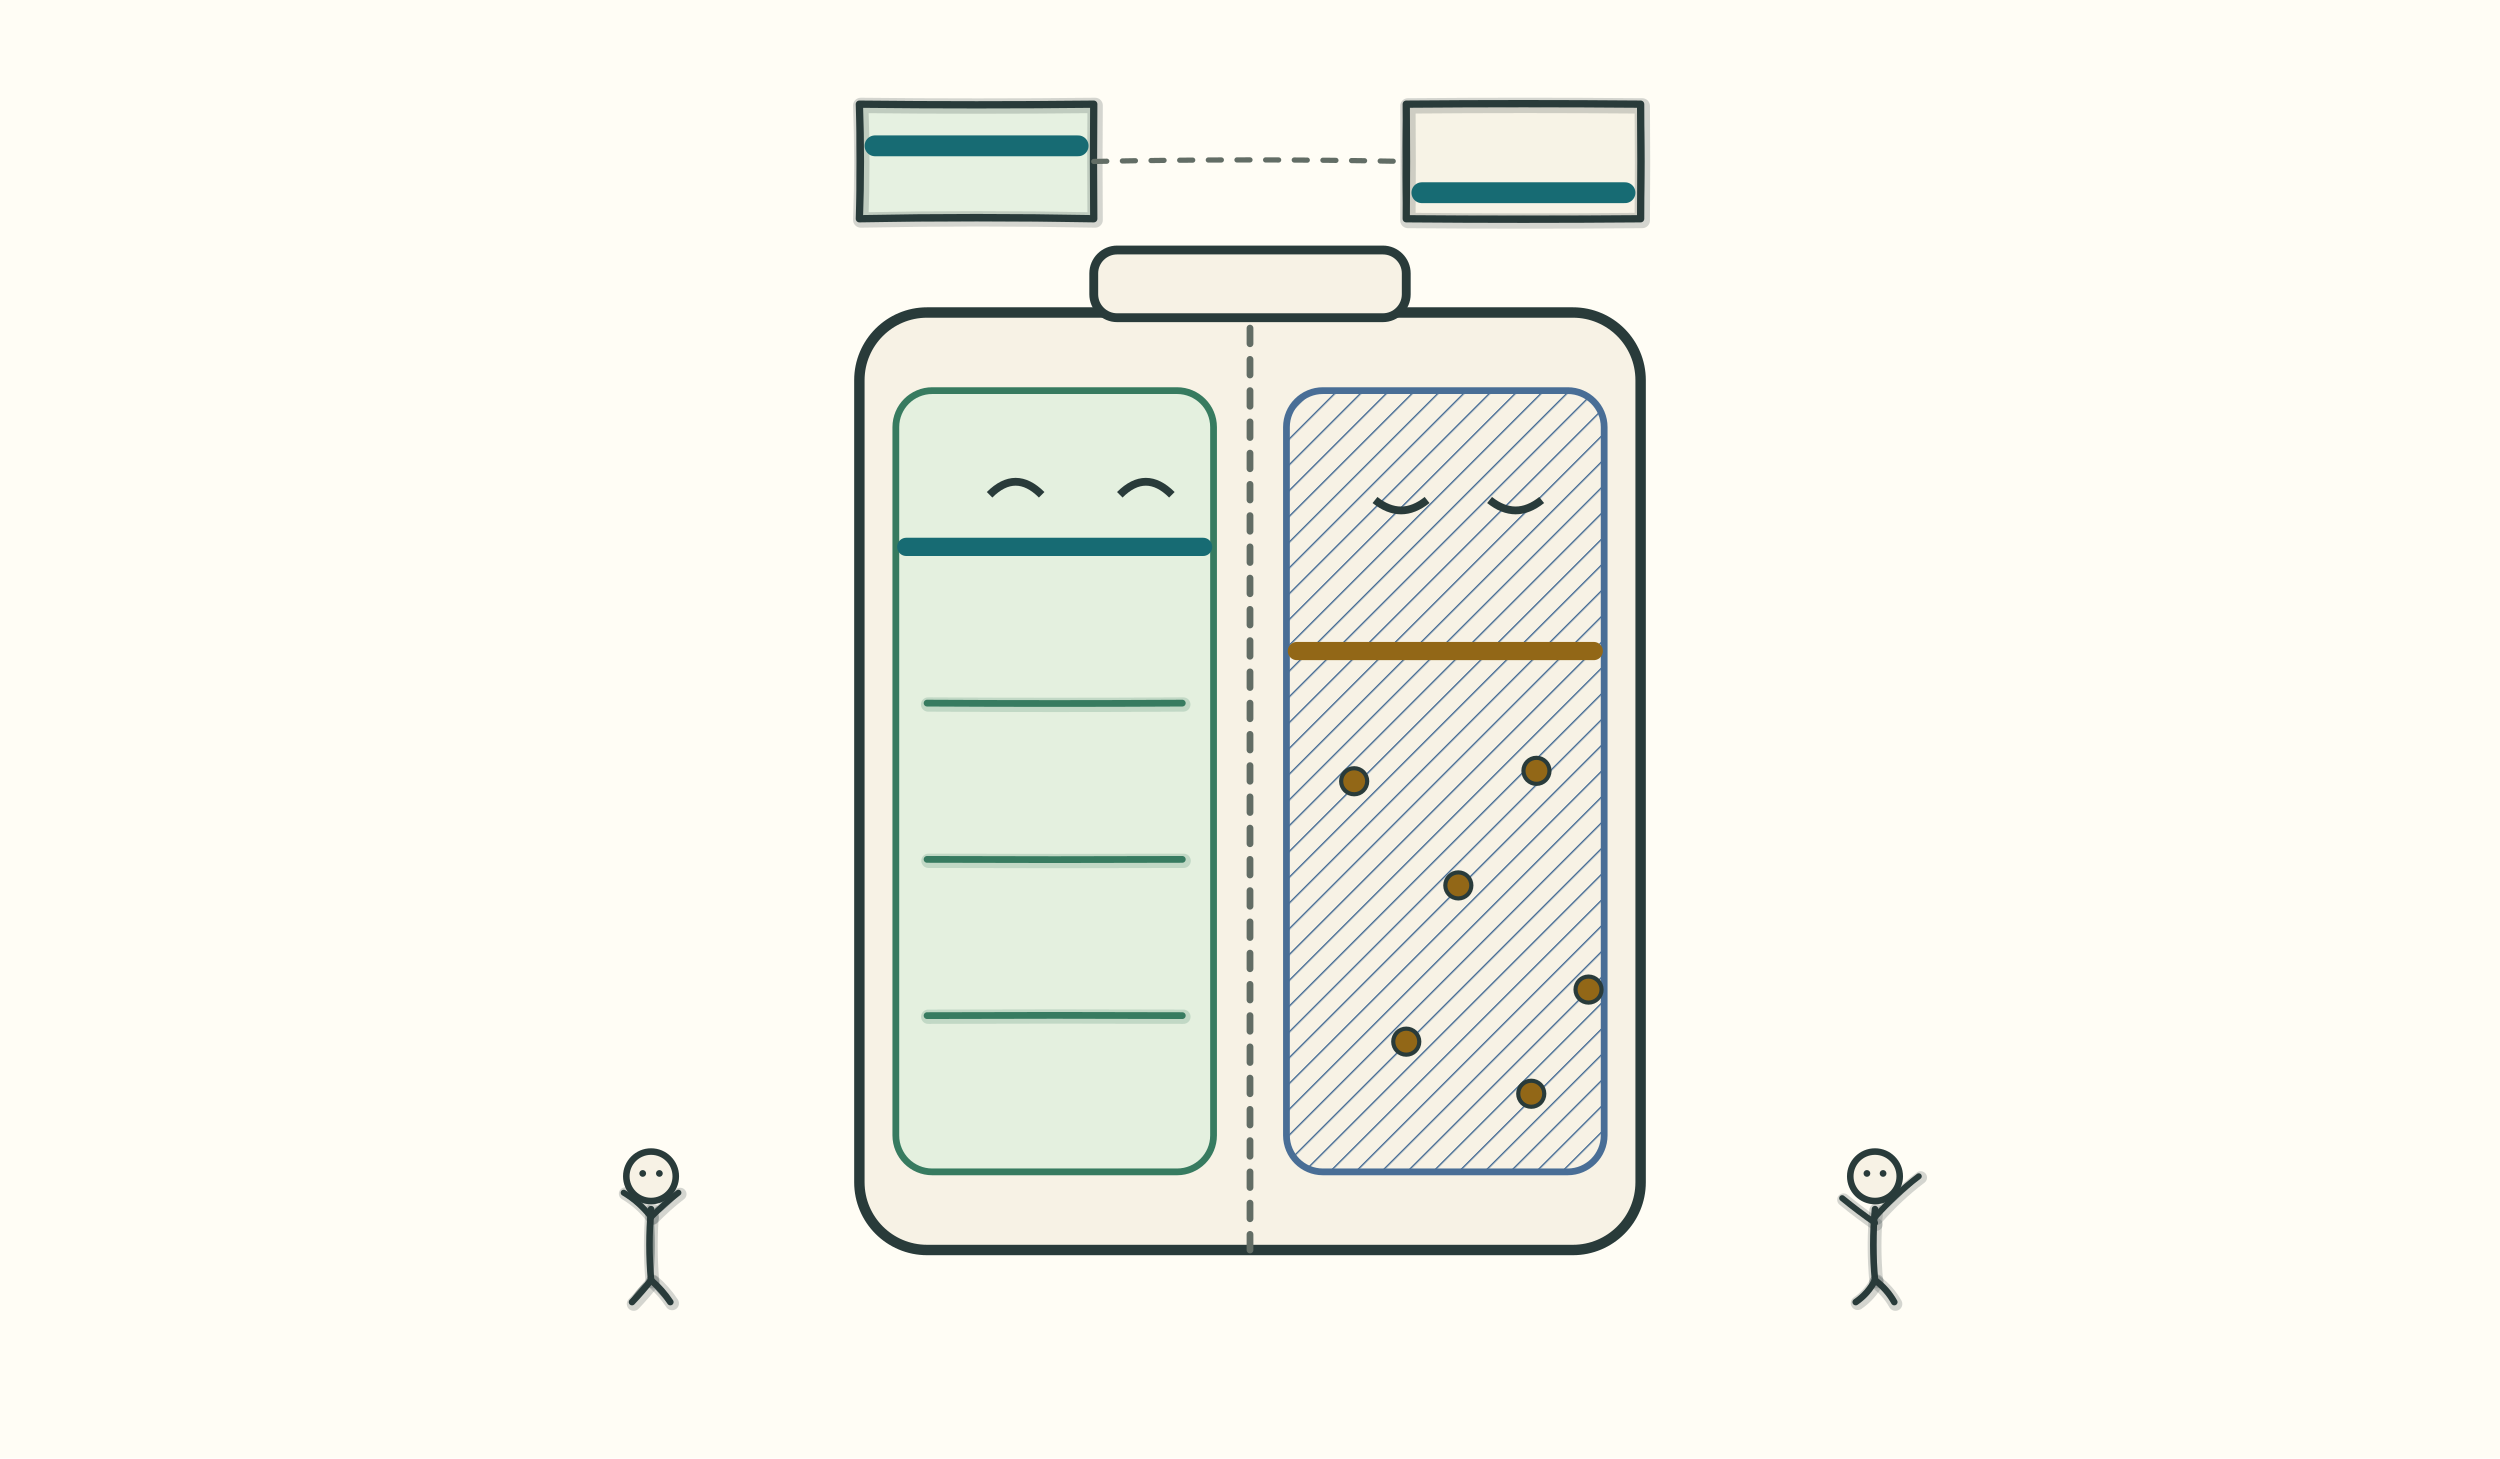
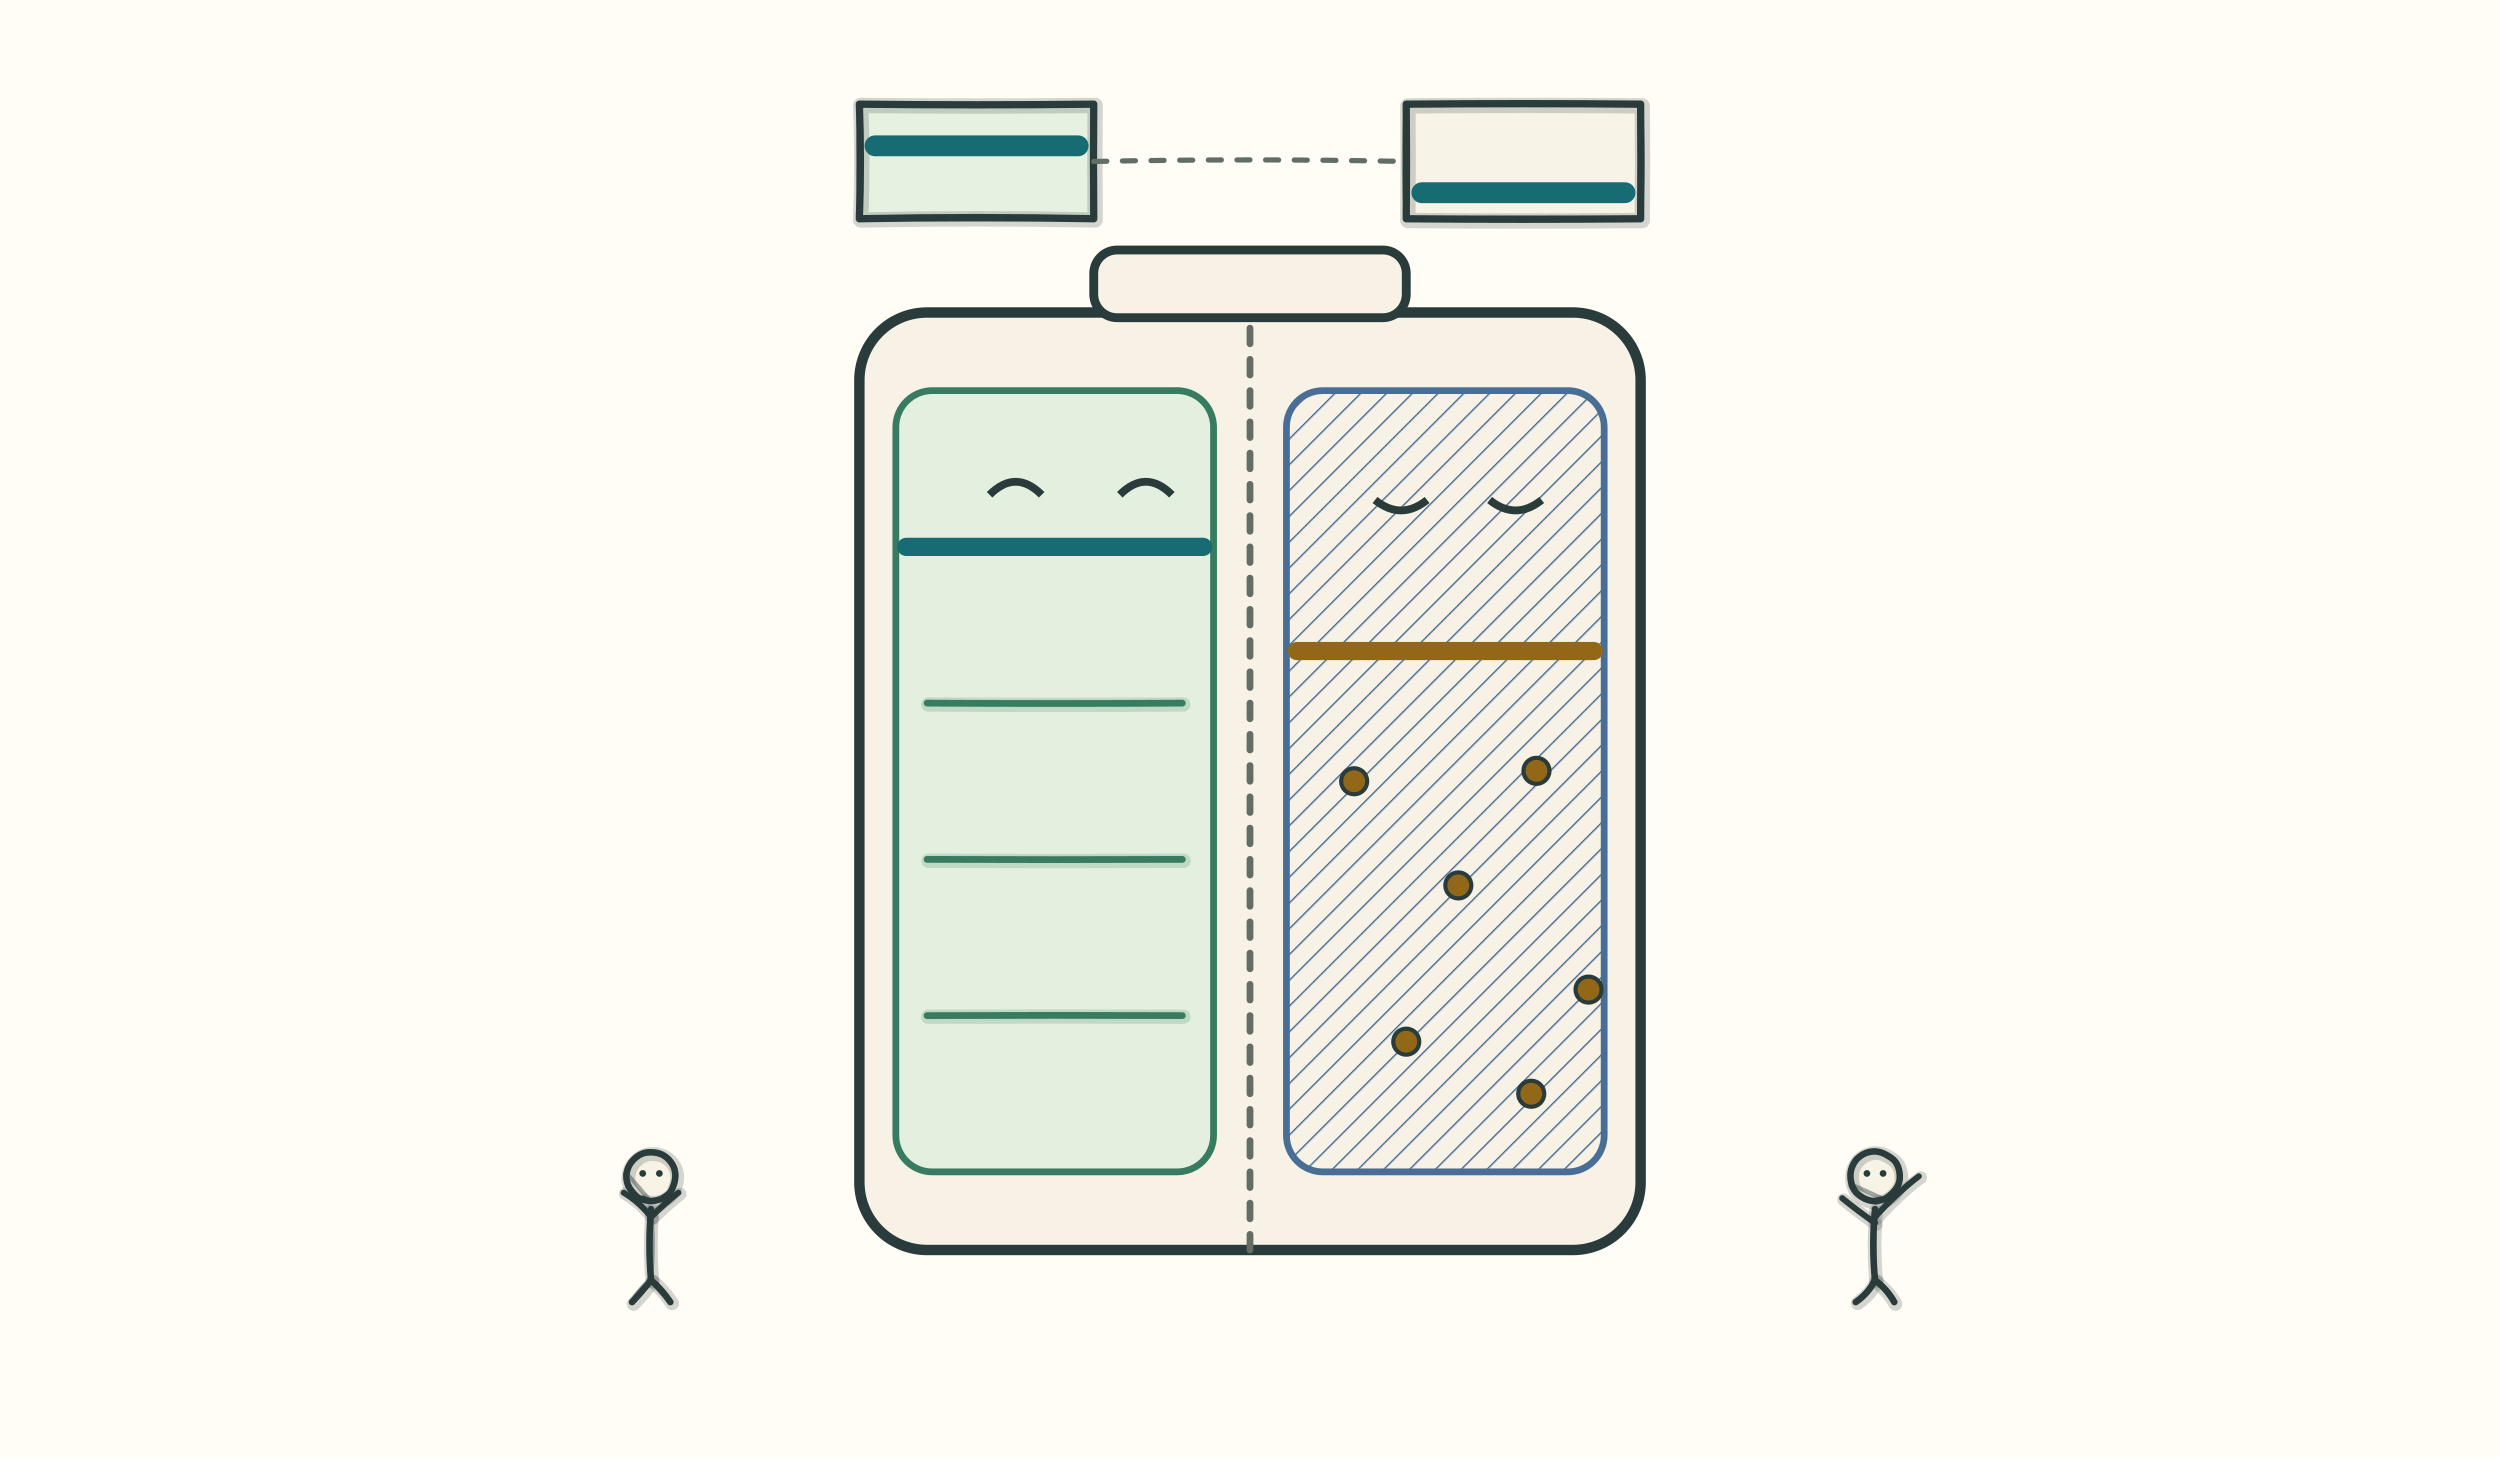
<svg xmlns="http://www.w3.org/2000/svg" viewBox="0 0 960 560" role="img" aria-labelledby="title desc">
  <defs>
    <pattern id="hatch-ink" width="7.0" height="7.0" patternUnits="userSpaceOnUse" patternTransform="rotate(45)">
      <line x1="0" y1="0" x2="0" y2="7.0" stroke="#293b3a" stroke-width="1.1" />
    </pattern>
    <pattern id="hatch-blue" width="7.0" height="7.0" patternUnits="userSpaceOnUse" patternTransform="rotate(45)">
      <line x1="0" y1="0" x2="0" y2="7.0" stroke="#496e96" stroke-width="1.1" />
    </pattern>
    <pattern id="hatch-red" width="8" height="8" patternUnits="userSpaceOnUse" patternTransform="rotate(45)">
      <line x1="0" y1="0" x2="0" y2="8" stroke="#b84745" stroke-width="1.1" />
    </pattern>
  </defs>
  <rect x="0" y="0" width="960" height="560" fill="#fffdf5" />
  <rect x="330" y="120" width="300" height="360" rx="26" fill="#f7f2e5" stroke="#293b3a" stroke-width="4" />
  <rect x="420" y="96" width="120" height="26" rx="9" fill="#f7f2e5" stroke="#293b3a" stroke-width="3.4" />
  <path d="M 480.0 126.0 Q 480.0 303.0 480.0 480.0" fill="none" stroke="#626d65" stroke-width="2.6" stroke-linecap="round" stroke-linejoin="round" stroke-dasharray="6 6" />
  <rect x="344" y="150" width="122" height="300" rx="14" fill="#e4f0df" stroke="#377b60" stroke-width="2.6" />
  <path d="M 348 210 h 114" stroke="#176b73" stroke-width="7" stroke-linecap="round" />
  <path d="M 356.0 270.0 Q 405.0 270.3 454.0 270.0" fill="none" stroke="#377b60" stroke-width="5.5" stroke-opacity="0.2" stroke-linecap="round" stroke-linejoin="round" transform="translate(0.39 0.53)" />
  <path d="M 356.0 270.0 Q 405.0 270.3 454.0 270.0" fill="none" stroke="#377b60" stroke-width="1.6" stroke-opacity="0.42" stroke-linecap="round" stroke-linejoin="round" />
  <path d="M 356.0 270.0 Q 405.0 270.3 454.0 270.0" fill="none" stroke="#377b60" stroke-width="2.6" stroke-linecap="round" stroke-linejoin="round" />
  <path d="M 356.0 330.0 Q 405.0 330.2 454.0 330.0" fill="none" stroke="#377b60" stroke-width="5.5" stroke-opacity="0.2" stroke-linecap="round" stroke-linejoin="round" transform="translate(0.52 0.55)" />
  <path d="M 356.0 330.0 Q 405.0 329.7 454.0 330.0" fill="none" stroke="#377b60" stroke-width="1.6" stroke-opacity="0.42" stroke-linecap="round" stroke-linejoin="round" />
  <path d="M 356.0 330.0 Q 405.0 330.2 454.0 330.0" fill="none" stroke="#377b60" stroke-width="2.6" stroke-linecap="round" stroke-linejoin="round" />
  <path d="M 356.0 390.0 Q 405.0 389.8 454.0 390.0" fill="none" stroke="#377b60" stroke-width="5.5" stroke-opacity="0.2" stroke-linecap="round" stroke-linejoin="round" transform="translate(0.43 0.43)" />
  <path d="M 356.0 390.0 Q 405.0 390.1 454.0 390.0" fill="none" stroke="#377b60" stroke-width="1.6" stroke-opacity="0.42" stroke-linecap="round" stroke-linejoin="round" />
  <path d="M 356.0 390.0 Q 405.0 389.8 454.0 390.0" fill="none" stroke="#377b60" stroke-width="2.6" stroke-linecap="round" stroke-linejoin="round" />
  <rect x="494" y="150" width="122" height="300" rx="14" fill="url(#hatch-blue)" stroke="#496e96" stroke-width="2.6" />
  <path d="M 498 250 h 114" stroke="#926717" stroke-width="7" stroke-linecap="round" />
  <circle cx="520" cy="300" r="5" fill="#926717" stroke="#293b3a" stroke-width="1.6" />
  <circle cx="560" cy="340" r="5" fill="#926717" stroke="#293b3a" stroke-width="1.6" />
  <circle cx="590" cy="296" r="5" fill="#926717" stroke="#293b3a" stroke-width="1.6" />
  <circle cx="540" cy="400" r="5" fill="#926717" stroke="#293b3a" stroke-width="1.6" />
  <circle cx="588" cy="420" r="5" fill="#926717" stroke="#293b3a" stroke-width="1.6" />
  <circle cx="610" cy="380" r="5" fill="#926717" stroke="#293b3a" stroke-width="1.6" />
  <path d="M 380 190 q 10 -10 20 0" fill="none" stroke="#293b3a" stroke-width="3" />
  <path d="M 430 190 q 10 -10 20 0" fill="none" stroke="#293b3a" stroke-width="3" />
  <path d="M 528 192 q 10 8 20 0" fill="none" stroke="#293b3a" stroke-width="3" />
  <path d="M 572 192 q 10 8 20 0" fill="none" stroke="#293b3a" stroke-width="3" />
  <path d="M 330.0 40.0 Q 375.0 40.5 420.0 40.0 Q 419.8 62.0 420.0 84.0 Q 375.0 83.1 330.0 84.0 Q 330.8 62.0 330.0 40.0" fill="#e4f0df" opacity="0.45" transform="translate(-0.54 -0.20)" />
  <path d="M 330.0 40.0 Q 375.0 40.5 420.0 40.0 Q 419.8 62.0 420.0 84.0 Q 375.0 83.1 330.0 84.0 Q 330.8 62.0 330.0 40.0" fill="#e4f0df" opacity="0.85" />
  <path d="M 330.0 40.0 Q 375.0 40.5 420.0 40.0 Q 419.8 62.0 420.0 84.0 Q 375.0 83.1 330.0 84.0 Q 330.8 62.0 330.0 40.0" fill="none" stroke="#293b3a" stroke-width="5.9" stroke-opacity="0.2" stroke-linecap="round" stroke-linejoin="round" transform="translate(0.53 0.48)" />
  <path d="M 330.0 40.0 Q 375.0 40.8 420.0 40.0 Q 419.7 62.0 420.0 84.0 Q 375.0 84.6 330.0 84.0 Q 329.0 62.0 330.0 40.0" fill="none" stroke="#293b3a" stroke-width="1.7" stroke-opacity="0.42" stroke-linecap="round" stroke-linejoin="round" />
  <path d="M 330.0 40.0 Q 375.0 40.5 420.0 40.0 Q 419.8 62.0 420.0 84.0 Q 375.0 83.1 330.0 84.0 Q 330.8 62.0 330.0 40.0" fill="none" stroke="#293b3a" stroke-width="2.8" stroke-linecap="round" stroke-linejoin="round" />
  <path d="M 336 56 h 78" stroke="#176b73" stroke-width="8" stroke-linecap="round" />
  <path d="M 540.0 40.0 Q 585.0 39.6 630.0 40.0 Q 630.2 62.0 630.0 84.0 Q 585.0 84.4 540.0 84.0 Q 540.2 62.0 540.0 40.0" fill="#f7f2e5" opacity="0.45" transform="translate(0.35 0.19)" />
  <path d="M 540.0 40.0 Q 585.0 39.6 630.0 40.0 Q 630.2 62.0 630.0 84.0 Q 585.0 84.4 540.0 84.0 Q 540.2 62.0 540.0 40.0" fill="#f7f2e5" opacity="0.85" />
  <path d="M 540.0 40.0 Q 585.0 39.6 630.0 40.0 Q 630.2 62.0 630.0 84.0 Q 585.0 84.4 540.0 84.0 Q 540.2 62.0 540.0 40.0" fill="none" stroke="#293b3a" stroke-width="5.9" stroke-opacity="0.2" stroke-linecap="round" stroke-linejoin="round" transform="translate(0.63 0.67)" />
  <path d="M 540.0 40.0 Q 585.0 40.6 630.0 40.0 Q 631.5 62.0 630.0 84.0 Q 585.0 83.2 540.0 84.0 Q 538.3 62.0 540.0 40.0" fill="none" stroke="#293b3a" stroke-width="1.7" stroke-opacity="0.42" stroke-linecap="round" stroke-linejoin="round" />
  <path d="M 540.0 40.0 Q 585.0 39.6 630.0 40.0 Q 630.2 62.0 630.0 84.0 Q 585.0 84.4 540.0 84.0 Q 540.2 62.0 540.0 40.0" fill="none" stroke="#293b3a" stroke-width="2.8" stroke-linecap="round" stroke-linejoin="round" />
  <path d="M 546 74 h 78" stroke="#176b73" stroke-width="8" stroke-linecap="round" />
  <path d="M 420.0 62.0 Q 480.0 60.8 540.0 62.0" fill="none" stroke="#626d65" stroke-width="2" stroke-linecap="round" stroke-linejoin="round" stroke-dasharray="5 6" />
-   <circle cx="720.0" cy="451.7" r="9.5" fill="#f7f2e5" stroke="#293b3a" stroke-width="2.52" />
+   <path d="M 723.5 460.5 C 722.3 461.0 720.7 461.2 719.4 461.2 C 718.0 461.1 716.5 460.6 715.3 459.9 C 714.1 459.2 712.9 458.3 712.1 457.1 C 711.4 456.0 710.9 454.5 710.7 453.2 C 710.5 451.8 710.5 450.3 710.9 449.0 C 711.3 447.6 712.0 446.3 712.9 445.2 C 713.9 444.2 715.1 443.3 716.4 442.8 C 717.7 442.3 719.3 442.0 720.7 442.2 C 722.0 442.3 723.4 442.9 724.6 443.6 C 725.8 444.3 727.1 445.1 727.9 446.2 C 728.7 447.3 729.2 448.8 729.4 450.2 C 729.6 451.6 729.6 453.2 729.1 454.5 C 728.7 455.7 727.8 457.0 726.8 458.0 C 725.9 459.0 724.8 459.9 723.5 460.5 Z" fill="#f7f2e5" opacity="0.45" transform="translate(-0.33 0.36)" />
+   <path d="M 723.5 460.5 C 722.3 461.0 720.7 461.2 719.4 461.2 C 718.0 461.1 716.5 460.6 715.3 459.9 C 714.1 459.2 712.9 458.3 712.1 457.1 C 711.4 456.0 710.9 454.5 710.7 453.2 C 710.5 451.8 710.5 450.3 710.9 449.0 C 711.3 447.6 712.0 446.3 712.9 445.2 C 713.9 444.2 715.1 443.3 716.4 442.8 C 717.7 442.3 719.3 442.0 720.7 442.2 C 722.0 442.3 723.4 442.9 724.6 443.6 C 725.8 444.3 727.1 445.1 727.9 446.2 C 728.7 447.3 729.2 448.8 729.4 450.2 C 729.6 451.6 729.6 453.2 729.1 454.5 C 728.7 455.7 727.8 457.0 726.8 458.0 C 725.9 459.0 724.8 459.9 723.5 460.5 Z" fill="#f7f2e5" opacity="0.85" />
+   <path d="M 723.5 460.5 C 722.8 460.6 720.7 461.2 719.4 461.2 C 718.0 461.1 716.5 460.6 715.3 459.9 C 714.1 459.2 712.9 458.3 712.1 457.1 C 711.4 456.0 710.9 454.5 710.7 453.2 C 710.5 451.8 710.5 450.3 710.9 449.0 C 711.3 447.6 712.0 446.3 712.9 445.2 C 713.9 444.2 715.1 443.3 716.4 442.8 C 717.7 442.3 719.3 442.0 720.7 442.2 C 722.0 442.3 723.4 442.9 724.6 443.6 C 725.8 444.3 727.1 445.1 727.9 446.2 C 728.7 447.3 729.2 448.8 729.4 450.2 C 729.6 451.6 729.6 453.2 729.1 454.5 C 728.7 455.7 727.8 457.0 726.8 458.0 C 725.9 459.0 724.6 459.9 723.5 460.5 C 722.4 461.0 720.8 461.1 720.3 461.3" fill="none" stroke="#293b3a" stroke-width="5.3" stroke-opacity="0.2" stroke-linecap="round" stroke-linejoin="round" transform="translate(0.61 0.63)" />
+   <path d="M 710.4 450.8 C 710.6 450.2 711.1 448.0 711.9 446.8 C 712.6 445.7 713.7 444.7 714.9 444.0 C 716.0 443.2 717.4 442.5 718.7 442.3 C 720.1 442.1 721.6 442.4 722.9 442.8 C 724.2 443.2 725.5 443.9 726.5 444.9 C 727.5 445.8 728.2 447.2 728.7 448.4 C 729.1 449.7 729.4 451.2 729.3 452.5 C 729.2 453.9 728.8 455.4 728.2 456.6 C 727.5 457.7 726.3 458.8 725.2 459.5 C 724.0 460.3 722.6 460.8 721.3 461.0 C 719.9 461.2 718.4 461.1 717.1 460.8 C 715.8 460.4 714.4 459.6 713.4 458.7 C 712.4 457.7 709.4 454.8 711.0 455.1 C 712.7 455.4 721.4 459.6 723.5 460.5" fill="none" stroke="#293b3a" stroke-width="1.6" stroke-opacity="0.42" stroke-linecap="round" stroke-linejoin="round" />
+   <path d="M 723.5 460.5 C 722.8 460.6 720.7 461.2 719.4 461.2 C 718.0 461.1 716.5 460.6 715.3 459.9 C 714.1 459.2 712.9 458.3 712.1 457.1 C 711.4 456.0 710.9 454.5 710.7 453.2 C 710.5 451.8 710.5 450.3 710.9 449.0 C 711.3 447.6 712.0 446.3 712.9 445.2 C 713.9 444.2 715.1 443.3 716.4 442.8 C 717.7 442.3 719.3 442.0 720.7 442.2 C 722.0 442.3 723.4 442.9 724.6 443.6 C 725.8 444.3 727.1 445.1 727.9 446.2 C 728.7 447.3 729.2 448.8 729.4 450.2 C 729.6 451.6 729.6 453.2 729.1 454.5 C 728.7 455.7 727.8 457.0 726.8 458.0 C 725.9 459.0 724.6 459.9 723.5 460.5 C 722.4 461.0 720.8 461.1 720.3 461.3" fill="none" stroke="#293b3a" stroke-width="2.52" stroke-linecap="round" stroke-linejoin="round" />
  <circle cx="716.9" cy="450.6" r="1.3" fill="#293b3a" />
  <circle cx="723.1" cy="450.6" r="1.3" fill="#293b3a" />
  <path d="M 720.0 491.6 Q 718.7 478.0 720.0 464.3" fill="none" stroke="#293b3a" stroke-width="5.3" stroke-opacity="0.2" stroke-linecap="round" stroke-linejoin="round" transform="translate(0.48 0.49)" />
  <path d="M 720.0 491.6 Q 719.7 478.0 720.0 464.3" fill="none" stroke="#293b3a" stroke-width="1.6" stroke-opacity="0.42" stroke-linecap="round" stroke-linejoin="round" />
  <path d="M 720.0 491.6 Q 718.7 478.0 720.0 464.3" fill="none" stroke="#293b3a" stroke-width="2.52" stroke-linecap="round" stroke-linejoin="round" />
  <path d="M 720.0 467.4 Q 727.6 458.7 736.8 451.7" fill="none" stroke="#293b3a" stroke-width="4.9" stroke-opacity="0.2" stroke-linecap="round" stroke-linejoin="round" transform="translate(0.73 0.49)" />
  <path d="M 720.0 467.4 Q 728.5 459.6 736.8 451.7" fill="none" stroke="#293b3a" stroke-width="1.4" stroke-opacity="0.42" stroke-linecap="round" stroke-linejoin="round" />
  <path d="M 720.0 467.4 Q 727.6 458.7 736.8 451.7" fill="none" stroke="#293b3a" stroke-width="2.31" stroke-linecap="round" stroke-linejoin="round" />
  <path d="M 720.0 469.6 Q 713.5 465.1 707.4 460.1" fill="none" stroke="#293b3a" stroke-width="4.9" stroke-opacity="0.2" stroke-linecap="round" stroke-linejoin="round" transform="translate(0.52 0.61)" />
  <path d="M 720.0 469.6 Q 713.7 464.9 707.4 460.1" fill="none" stroke="#293b3a" stroke-width="1.4" stroke-opacity="0.42" stroke-linecap="round" stroke-linejoin="round" />
  <path d="M 720.0 469.6 Q 713.5 465.1 707.4 460.1" fill="none" stroke="#293b3a" stroke-width="2.31" stroke-linecap="round" stroke-linejoin="round" />
  <path d="M 720.0 491.6 Q 724.6 495.0 727.4 500.0" fill="none" stroke="#293b3a" stroke-width="5.3" stroke-opacity="0.2" stroke-linecap="round" stroke-linejoin="round" transform="translate(0.44 0.71)" />
  <path d="M 720.0 491.6 Q 724.5 495.1 727.4 500.0" fill="none" stroke="#293b3a" stroke-width="1.6" stroke-opacity="0.42" stroke-linecap="round" stroke-linejoin="round" />
  <path d="M 720.0 491.6 Q 724.6 495.0 727.4 500.0" fill="none" stroke="#293b3a" stroke-width="2.52" stroke-linecap="round" stroke-linejoin="round" />
  <path d="M 720.0 491.6 Q 717.4 496.7 712.6 500.0" fill="none" stroke="#293b3a" stroke-width="5.3" stroke-opacity="0.2" stroke-linecap="round" stroke-linejoin="round" transform="translate(0.74 0.40)" />
  <path d="M 720.0 491.6 Q 717.1 496.5 712.6 500.0" fill="none" stroke="#293b3a" stroke-width="1.6" stroke-opacity="0.42" stroke-linecap="round" stroke-linejoin="round" />
  <path d="M 720.0 491.6 Q 717.4 496.7 712.6 500.0" fill="none" stroke="#293b3a" stroke-width="2.52" stroke-linecap="round" stroke-linejoin="round" />
-   <circle cx="250.0" cy="451.7" r="9.5" fill="#f7f2e5" stroke="#293b3a" stroke-width="2.52" />
+   <path d="M 249.7 461.2 C 248.3 461.1 246.8 460.9 245.6 460.2 C 244.4 459.6 243.4 458.4 242.5 457.3 C 241.7 456.2 240.9 454.9 240.7 453.5 C 240.4 452.2 240.5 450.6 240.9 449.3 C 241.3 448.0 242.0 446.7 242.9 445.7 C 243.8 444.7 245.0 443.7 246.2 443.2 C 247.4 442.6 248.9 442.4 250.3 442.5 C 251.6 442.5 253.1 442.8 254.3 443.4 C 255.5 444.0 256.7 445.0 257.5 446.1 C 258.3 447.1 259.0 448.5 259.2 449.9 C 259.5 451.2 259.3 452.7 259.0 454.0 C 258.6 455.4 258.1 456.8 257.3 457.9 C 256.5 458.9 255.1 459.8 253.9 460.4 C 252.6 460.9 251.1 461.2 249.7 461.2 Z" fill="#f7f2e5" opacity="0.45" transform="translate(0.19 0.18)" />
+   <path d="M 249.7 461.2 C 248.3 461.1 246.8 460.9 245.6 460.2 C 244.4 459.6 243.4 458.4 242.5 457.3 C 241.7 456.2 240.9 454.9 240.7 453.5 C 240.4 452.2 240.5 450.6 240.9 449.3 C 241.3 448.0 242.0 446.7 242.9 445.7 C 243.8 444.7 245.0 443.7 246.2 443.2 C 247.4 442.6 248.9 442.4 250.3 442.5 C 251.6 442.5 253.1 442.8 254.3 443.4 C 255.5 444.0 256.7 445.0 257.5 446.1 C 258.3 447.1 259.0 448.5 259.2 449.9 C 259.5 451.2 259.3 452.7 259.0 454.0 C 258.6 455.4 258.1 456.8 257.3 457.9 C 256.5 458.9 255.1 459.8 253.9 460.4 C 252.6 460.9 251.1 461.2 249.7 461.2 Z" fill="#f7f2e5" opacity="0.85" />
+   <path d="M 249.7 461.2 C 249.0 461.0 246.8 460.9 245.6 460.2 C 244.4 459.6 243.4 458.4 242.5 457.3 C 241.7 456.2 240.9 454.9 240.7 453.5 C 240.4 452.2 240.5 450.6 240.9 449.3 C 241.3 448.0 242.0 446.7 242.9 445.7 C 243.8 444.7 245.0 443.7 246.2 443.2 C 247.4 442.6 248.9 442.4 250.3 442.5 C 251.6 442.5 253.1 442.8 254.3 443.4 C 255.5 444.0 256.7 445.0 257.5 446.1 C 258.3 447.1 259.0 448.5 259.2 449.9 C 259.5 451.2 259.3 452.7 259.0 454.0 C 258.6 455.4 258.1 456.8 257.3 457.9 C 256.5 458.9 255.1 459.8 253.9 460.4 C 252.6 460.9 250.9 461.2 249.7 461.2 C 248.5 461.2 247.1 460.4 246.6 460.3" fill="none" stroke="#293b3a" stroke-width="5.3" stroke-opacity="0.2" stroke-linecap="round" stroke-linejoin="round" transform="translate(0.73 0.71)" />
+   <path d="M 241.8 446.7 C 242.3 446.2 243.7 444.5 244.9 443.8 C 246.1 443.1 247.5 442.6 248.8 442.4 C 250.2 442.3 251.6 442.5 252.9 442.9 C 254.3 443.3 255.7 444.0 256.6 444.9 C 257.6 445.8 258.4 447.2 258.8 448.5 C 259.2 449.8 259.4 451.3 259.3 452.6 C 259.1 454.0 258.7 455.4 258.0 456.6 C 257.3 457.7 256.2 458.8 255.1 459.6 C 253.9 460.3 252.5 460.9 251.2 461.1 C 249.8 461.4 248.2 461.3 246.9 460.8 C 245.6 460.4 244.4 459.4 243.4 458.4 C 242.5 457.5 241.6 456.2 241.1 454.9 C 240.7 453.6 239.1 449.7 240.6 450.8 C 242.0 451.8 248.2 459.4 249.7 461.2" fill="none" stroke="#293b3a" stroke-width="1.6" stroke-opacity="0.42" stroke-linecap="round" stroke-linejoin="round" />
+   <path d="M 249.7 461.2 C 249.0 461.0 246.8 460.9 245.6 460.2 C 244.4 459.6 243.4 458.4 242.5 457.3 C 241.7 456.2 240.9 454.9 240.7 453.5 C 240.4 452.2 240.5 450.6 240.9 449.3 C 241.3 448.0 242.0 446.7 242.9 445.7 C 243.8 444.7 245.0 443.7 246.2 443.2 C 247.4 442.6 248.9 442.4 250.3 442.5 C 251.6 442.5 253.1 442.8 254.3 443.4 C 255.5 444.0 256.7 445.0 257.5 446.1 C 258.3 447.1 259.0 448.5 259.2 449.9 C 259.5 451.2 259.3 452.7 259.0 454.0 C 258.6 455.4 258.1 456.8 257.3 457.9 C 256.5 458.9 255.1 459.8 253.9 460.4 C 252.6 460.9 250.9 461.2 249.7 461.2 C 248.5 461.2 247.1 460.4 246.6 460.3" fill="none" stroke="#293b3a" stroke-width="2.52" stroke-linecap="round" stroke-linejoin="round" />
  <circle cx="246.8" cy="450.6" r="1.3" fill="#293b3a" />
  <circle cx="253.2" cy="450.6" r="1.3" fill="#293b3a" />
  <path d="M 250.0 491.6 Q 248.8 478.0 250.0 464.3" fill="none" stroke="#293b3a" stroke-width="5.3" stroke-opacity="0.2" stroke-linecap="round" stroke-linejoin="round" transform="translate(0.51 0.48)" />
  <path d="M 250.0 491.6 Q 251.3 478.0 250.0 464.3" fill="none" stroke="#293b3a" stroke-width="1.6" stroke-opacity="0.42" stroke-linecap="round" stroke-linejoin="round" />
  <path d="M 250.0 491.6 Q 248.8 478.0 250.0 464.3" fill="none" stroke="#293b3a" stroke-width="2.52" stroke-linecap="round" stroke-linejoin="round" />
  <path d="M 250.0 467.4 Q 254.9 462.3 260.5 458.0" fill="none" stroke="#293b3a" stroke-width="4.9" stroke-opacity="0.2" stroke-linecap="round" stroke-linejoin="round" transform="translate(0.68 0.54)" />
  <path d="M 250.0 467.4 Q 255.8 463.3 260.5 458.0" fill="none" stroke="#293b3a" stroke-width="1.4" stroke-opacity="0.42" stroke-linecap="round" stroke-linejoin="round" />
  <path d="M 250.0 467.4 Q 254.9 462.3 260.5 458.0" fill="none" stroke="#293b3a" stroke-width="2.31" stroke-linecap="round" stroke-linejoin="round" />
  <path d="M 250.0 467.4 Q 245.7 461.7 239.5 458.0" fill="none" stroke="#293b3a" stroke-width="4.9" stroke-opacity="0.2" stroke-linecap="round" stroke-linejoin="round" transform="translate(0.59 0.38)" />
  <path d="M 250.0 467.4 Q 245.2 462.3 239.5 458.0" fill="none" stroke="#293b3a" stroke-width="1.4" stroke-opacity="0.42" stroke-linecap="round" stroke-linejoin="round" />
  <path d="M 250.0 467.4 Q 245.7 461.7 239.5 458.0" fill="none" stroke="#293b3a" stroke-width="2.31" stroke-linecap="round" stroke-linejoin="round" />
  <path d="M 250.0 491.6 Q 254.3 495.3 257.4 500.0" fill="none" stroke="#293b3a" stroke-width="5.3" stroke-opacity="0.2" stroke-linecap="round" stroke-linejoin="round" transform="translate(0.68 0.48)" />
  <path d="M 250.0 491.6 Q 253.2 496.2 257.4 500.0" fill="none" stroke="#293b3a" stroke-width="1.6" stroke-opacity="0.42" stroke-linecap="round" stroke-linejoin="round" />
  <path d="M 250.0 491.6 Q 254.3 495.3 257.4 500.0" fill="none" stroke="#293b3a" stroke-width="2.52" stroke-linecap="round" stroke-linejoin="round" />
  <path d="M 250.0 491.6 Q 246.5 496.0 242.7 500.0" fill="none" stroke="#293b3a" stroke-width="5.3" stroke-opacity="0.2" stroke-linecap="round" stroke-linejoin="round" transform="translate(0.63 0.71)" />
  <path d="M 250.0 491.6 Q 245.2 494.9 242.7 500.0" fill="none" stroke="#293b3a" stroke-width="1.6" stroke-opacity="0.42" stroke-linecap="round" stroke-linejoin="round" />
  <path d="M 250.0 491.6 Q 246.5 496.0 242.7 500.0" fill="none" stroke="#293b3a" stroke-width="2.52" stroke-linecap="round" stroke-linejoin="round" />
</svg>
